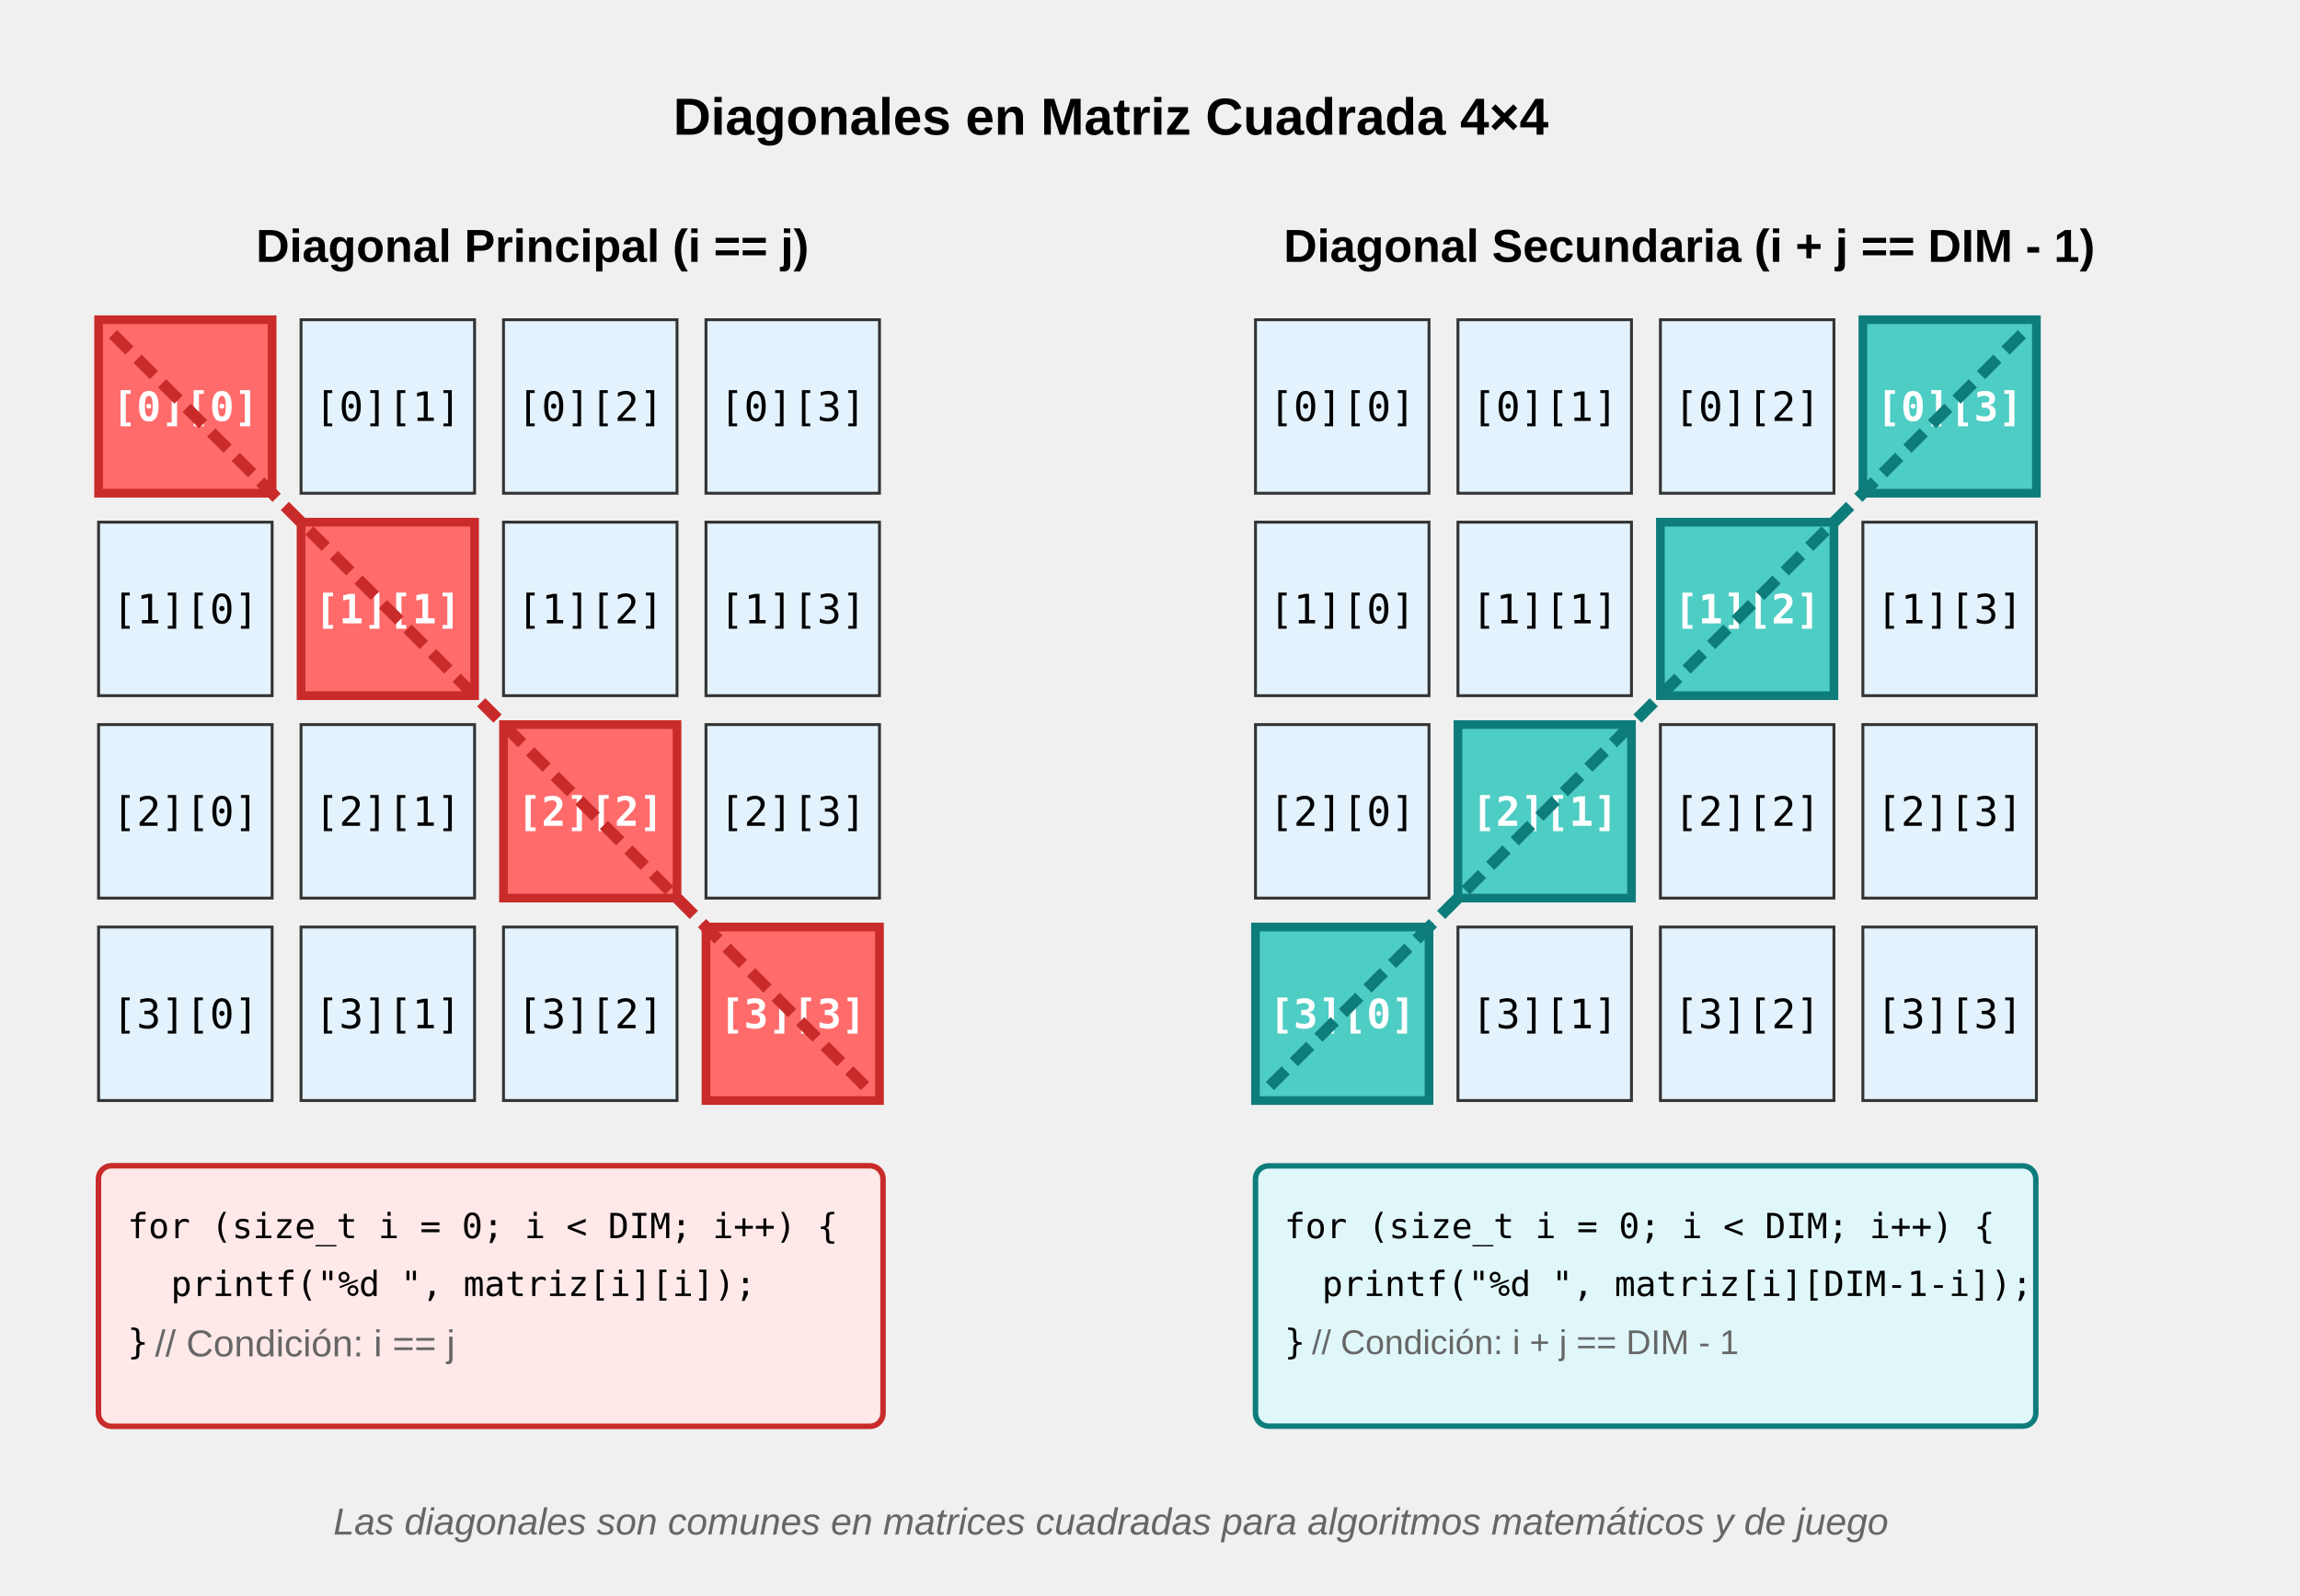
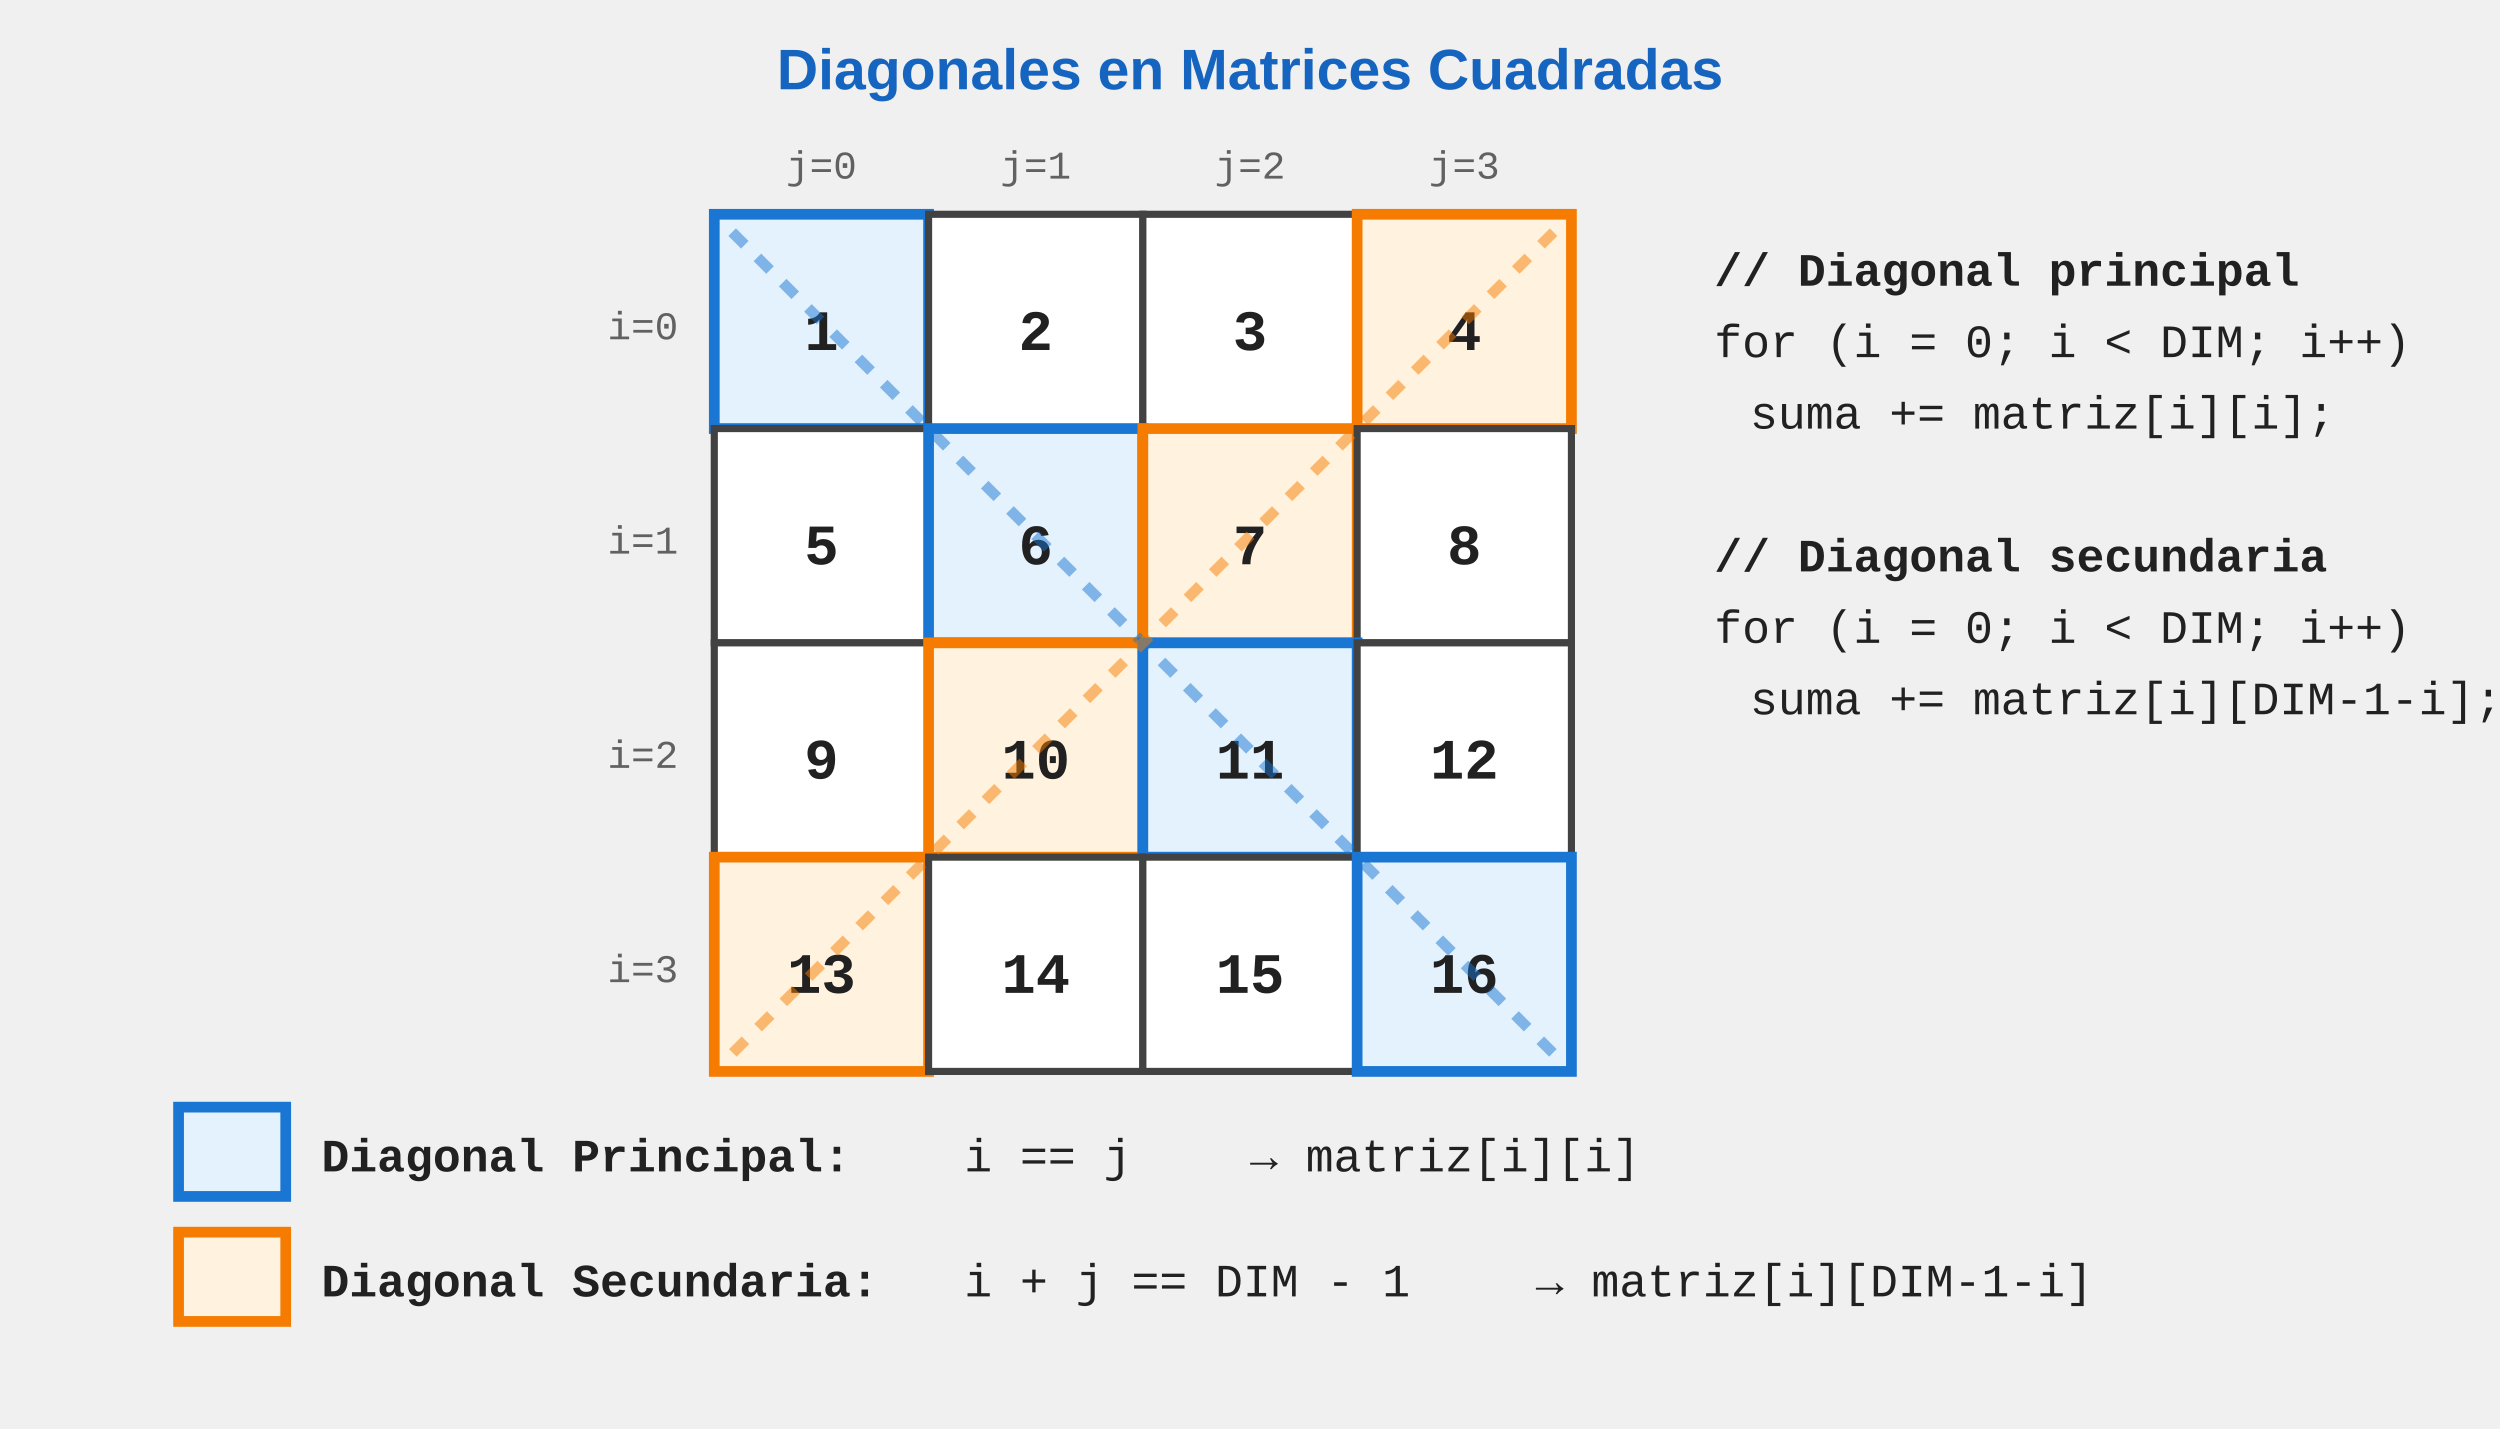
- <svg xmlns="http://www.w3.org/2000/svg" viewBox="0 0 795.229 551.725" version="1.1" id="svg44" width="795.229" height="551.725">
-   <defs id="defs44" />
-   <text x="384.087" y="46.559" font-family="Arial, sans-serif" font-size="18px" font-weight="bold" text-anchor="middle" id="text1">Diagonales en Matriz Cuadrada 4×4</text>
-   <text x="184.087" y="90.559" font-family="Arial, sans-serif" font-size="16px" font-weight="bold" text-anchor="middle" id="text2">Diagonal Principal (i == j)</text>
-   <g transform="translate(34.08671,110.5587)" id="g18">
-     <rect x="0" y="0" width="60" height="60" fill="#ff6b6b" stroke="#c92a2a" stroke-width="3" id="rect2" />
-     <text x="30" y="35" font-family="monospace" font-size="14px" text-anchor="middle" fill="#ffffff" font-weight="bold" id="text3">[0][0]</text>
-     <rect x="70" y="0" width="60" height="60" fill="#e3f2fd" stroke="#333333" stroke-width="1" id="rect3" />
-     <text x="100" y="35" font-family="monospace" font-size="14px" text-anchor="middle" id="text4">[0][1]</text>
-     <rect x="140" y="0" width="60" height="60" fill="#e3f2fd" stroke="#333333" stroke-width="1" id="rect4" />
-     <text x="170" y="35" font-family="monospace" font-size="14px" text-anchor="middle" id="text5">[0][2]</text>
-     <rect x="210" y="0" width="60" height="60" fill="#e3f2fd" stroke="#333333" stroke-width="1" id="rect5" />
-     <text x="240" y="35" font-family="monospace" font-size="14px" text-anchor="middle" id="text6">[0][3]</text>
-     <rect x="0" y="70" width="60" height="60" fill="#e3f2fd" stroke="#333333" stroke-width="1" id="rect6" />
-     <text x="30" y="105" font-family="monospace" font-size="14px" text-anchor="middle" id="text7">[1][0]</text>
-     <rect x="70" y="70" width="60" height="60" fill="#ff6b6b" stroke="#c92a2a" stroke-width="3" id="rect7" />
-     <text x="100" y="105" font-family="monospace" font-size="14px" text-anchor="middle" fill="#ffffff" font-weight="bold" id="text8">[1][1]</text>
-     <rect x="140" y="70" width="60" height="60" fill="#e3f2fd" stroke="#333333" stroke-width="1" id="rect8" />
-     <text x="170" y="105" font-family="monospace" font-size="14px" text-anchor="middle" id="text9">[1][2]</text>
-     <rect x="210" y="70" width="60" height="60" fill="#e3f2fd" stroke="#333333" stroke-width="1" id="rect9" />
-     <text x="240" y="105" font-family="monospace" font-size="14px" text-anchor="middle" id="text10">[1][3]</text>
-     <rect x="0" y="140" width="60" height="60" fill="#e3f2fd" stroke="#333333" stroke-width="1" id="rect10" />
-     <text x="30" y="175" font-family="monospace" font-size="14px" text-anchor="middle" id="text11">[2][0]</text>
-     <rect x="70" y="140" width="60" height="60" fill="#e3f2fd" stroke="#333333" stroke-width="1" id="rect11" />
-     <text x="100" y="175" font-family="monospace" font-size="14px" text-anchor="middle" id="text12">[2][1]</text>
-     <rect x="140" y="140" width="60" height="60" fill="#ff6b6b" stroke="#c92a2a" stroke-width="3" id="rect12" />
-     <text x="170" y="175" font-family="monospace" font-size="14px" text-anchor="middle" fill="#ffffff" font-weight="bold" id="text13">[2][2]</text>
-     <rect x="210" y="140" width="60" height="60" fill="#e3f2fd" stroke="#333333" stroke-width="1" id="rect13" />
-     <text x="240" y="175" font-family="monospace" font-size="14px" text-anchor="middle" id="text14">[2][3]</text>
-     <rect x="0" y="210" width="60" height="60" fill="#e3f2fd" stroke="#333333" stroke-width="1" id="rect14" />
-     <text x="30" y="245" font-family="monospace" font-size="14px" text-anchor="middle" id="text15">[3][0]</text>
-     <rect x="70" y="210" width="60" height="60" fill="#e3f2fd" stroke="#333333" stroke-width="1" id="rect15" />
-     <text x="100" y="245" font-family="monospace" font-size="14px" text-anchor="middle" id="text16">[3][1]</text>
-     <rect x="140" y="210" width="60" height="60" fill="#e3f2fd" stroke="#333333" stroke-width="1" id="rect16" />
-     <text x="170" y="245" font-family="monospace" font-size="14px" text-anchor="middle" id="text17">[3][2]</text>
-     <rect x="210" y="210" width="60" height="60" fill="#ff6b6b" stroke="#c92a2a" stroke-width="3" id="rect17" />
-     <text x="240" y="245" font-family="monospace" font-size="14px" text-anchor="middle" fill="#ffffff" font-weight="bold" id="text18">[3][3]</text>
-     <line x1="5" y1="5" x2="265" y2="265" stroke="#c92a2a" stroke-width="4" stroke-dasharray="8, 4" id="line18" />
+ <svg xmlns="http://www.w3.org/2000/svg" viewBox="0 0 700 400">
+   <defs>
+     <style>
+       .grid-cell { fill: #ffffff; stroke: #424242; stroke-width: 2; }
+       .cell-principal { fill: #e3f2fd; stroke: #1976d2; stroke-width: 3; }
+       .cell-secundaria { fill: #fff3e0; stroke: #f57c00; stroke-width: 3; }
+       .text-label { font-family: 'Courier New', monospace; font-size: 16px; fill: #212121; font-weight: bold; }
+       .text-index { font-family: 'Courier New', monospace; font-size: 11px; fill: #616161; }
+       .title { font-family: Arial, sans-serif; font-size: 16px; font-weight: bold; fill: #1565c0; }
+       .formula { font-family: 'Courier New', monospace; font-size: 13px; fill: #212121; }
+     </style>
+   </defs>
+   <text x="350" y="25" text-anchor="middle" class="title">Diagonales en Matrices Cuadradas</text>
+   <g transform="translate(200, 60)">
+     <text x="30" y="-10" text-anchor="middle" class="text-index">j=0</text>
+     <text x="90" y="-10" text-anchor="middle" class="text-index">j=1</text>
+     <text x="150" y="-10" text-anchor="middle" class="text-index">j=2</text>
+     <text x="210" y="-10" text-anchor="middle" class="text-index">j=3</text>
+     <text x="-20" y="35" text-anchor="middle" class="text-index">i=0</text>
+     <text x="-20" y="95" text-anchor="middle" class="text-index">i=1</text>
+     <text x="-20" y="155" text-anchor="middle" class="text-index">i=2</text>
+     <text x="-20" y="215" text-anchor="middle" class="text-index">i=3</text>
+     <rect x="0" y="0" width="60" height="60" class="cell-principal" />
+     <text x="30" y="38" text-anchor="middle" class="text-label" fill="#1976d2">1</text>
+     <rect x="60" y="0" width="60" height="60" class="grid-cell" />
+     <text x="90" y="38" text-anchor="middle" class="text-label">2</text>
+     <rect x="120" y="0" width="60" height="60" class="grid-cell" />
+     <text x="150" y="38" text-anchor="middle" class="text-label">3</text>
+     <rect x="180" y="0" width="60" height="60" class="cell-secundaria" />
+     <text x="210" y="38" text-anchor="middle" class="text-label" fill="#f57c00">4</text>
+     <rect x="0" y="60" width="60" height="60" class="grid-cell" />
+     <text x="30" y="98" text-anchor="middle" class="text-label">5</text>
+     <rect x="60" y="60" width="60" height="60" class="cell-principal" />
+     <text x="90" y="98" text-anchor="middle" class="text-label" fill="#1976d2">6</text>
+     <rect x="120" y="60" width="60" height="60" class="cell-secundaria" />
+     <text x="150" y="98" text-anchor="middle" class="text-label" fill="#f57c00">7</text>
+     <rect x="180" y="60" width="60" height="60" class="grid-cell" />
+     <text x="210" y="98" text-anchor="middle" class="text-label">8</text>
+     <rect x="0" y="120" width="60" height="60" class="grid-cell" />
+     <text x="30" y="158" text-anchor="middle" class="text-label">9</text>
+     <rect x="60" y="120" width="60" height="60" class="cell-secundaria" />
+     <text x="90" y="158" text-anchor="middle" class="text-label" fill="#f57c00">10</text>
+     <rect x="120" y="120" width="60" height="60" class="cell-principal" />
+     <text x="150" y="158" text-anchor="middle" class="text-label" fill="#1976d2">11</text>
+     <rect x="180" y="120" width="60" height="60" class="grid-cell" />
+     <text x="210" y="158" text-anchor="middle" class="text-label">12</text>
+     <rect x="0" y="180" width="60" height="60" class="cell-secundaria" />
+     <text x="30" y="218" text-anchor="middle" class="text-label" fill="#f57c00">13</text>
+     <rect x="60" y="180" width="60" height="60" class="grid-cell" />
+     <text x="90" y="218" text-anchor="middle" class="text-label">14</text>
+     <rect x="120" y="180" width="60" height="60" class="grid-cell" />
+     <text x="150" y="218" text-anchor="middle" class="text-label">15</text>
+     <rect x="180" y="180" width="60" height="60" class="cell-principal" />
+     <text x="210" y="218" text-anchor="middle" class="text-label" fill="#1976d2">16</text>
+     <line x1="5" y1="5" x2="235" y2="235" stroke="#1976d2" stroke-width="3" stroke-dasharray="5,5" opacity="0.5" />
+     <line x1="235" y1="5" x2="5" y2="235" stroke="#f57c00" stroke-width="3" stroke-dasharray="5,5" opacity="0.5" />
  </g>
-   <rect x="34.038" y="403.108" width="271.273" height="90.097" fill="#ffe8e8" stroke="#c92a2a" stroke-width="1.903" rx="4.521" id="rect18" />
-   <text x="44.087" y="428.157" font-family="monospace" font-size="12px" id="text19">for (size_t i = 0; i &lt; DIM; i++) {</text>
-   <text x="59.087" y="448.157" font-family="monospace" font-size="12px" id="text20">printf("%d ", matriz[i][i]);</text>
-   <text x="44.087" y="468.157" font-family="monospace" font-size="12px" id="text21">}</text>
-   <text x="53.607" y="469.024" font-family="Arial, sans-serif" font-size="12.96px" fill="#666666" id="text22" style="stroke-width:1.178">// Condición: i == j</text>
-   <text x="584.087" y="90.559" font-family="Arial, sans-serif" font-size="16px" font-weight="bold" text-anchor="middle" id="text23">Diagonal Secundaria (i + j == DIM - 1)</text>
-   <g transform="translate(434.0867,110.5587)" id="g39">
-     <rect x="0" y="0" width="60" height="60" fill="#e3f2fd" stroke="#333333" stroke-width="1" id="rect23" />
-     <text x="30" y="35" font-family="monospace" font-size="14px" text-anchor="middle" id="text24">[0][0]</text>
-     <rect x="70" y="0" width="60" height="60" fill="#e3f2fd" stroke="#333333" stroke-width="1" id="rect24" />
-     <text x="100" y="35" font-family="monospace" font-size="14px" text-anchor="middle" id="text25">[0][1]</text>
-     <rect x="140" y="0" width="60" height="60" fill="#e3f2fd" stroke="#333333" stroke-width="1" id="rect25" />
-     <text x="170" y="35" font-family="monospace" font-size="14px" text-anchor="middle" id="text26">[0][2]</text>
-     <rect x="210" y="0" width="60" height="60" fill="#4ecdc4" stroke="#0e7c7b" stroke-width="3" id="rect26" />
-     <text x="240" y="35" font-family="monospace" font-size="14px" text-anchor="middle" fill="#ffffff" font-weight="bold" id="text27">[0][3]</text>
-     <rect x="0" y="70" width="60" height="60" fill="#e3f2fd" stroke="#333333" stroke-width="1" id="rect27" />
-     <text x="30" y="105" font-family="monospace" font-size="14px" text-anchor="middle" id="text28">[1][0]</text>
-     <rect x="70" y="70" width="60" height="60" fill="#e3f2fd" stroke="#333333" stroke-width="1" id="rect28" />
-     <text x="100" y="105" font-family="monospace" font-size="14px" text-anchor="middle" id="text29">[1][1]</text>
-     <rect x="140" y="70" width="60" height="60" fill="#4ecdc4" stroke="#0e7c7b" stroke-width="3" id="rect29" />
-     <text x="170" y="105" font-family="monospace" font-size="14px" text-anchor="middle" fill="#ffffff" font-weight="bold" id="text30">[1][2]</text>
-     <rect x="210" y="70" width="60" height="60" fill="#e3f2fd" stroke="#333333" stroke-width="1" id="rect30" />
-     <text x="240" y="105" font-family="monospace" font-size="14px" text-anchor="middle" id="text31">[1][3]</text>
-     <rect x="0" y="140" width="60" height="60" fill="#e3f2fd" stroke="#333333" stroke-width="1" id="rect31" />
-     <text x="30" y="175" font-family="monospace" font-size="14px" text-anchor="middle" id="text32">[2][0]</text>
-     <rect x="70" y="140" width="60" height="60" fill="#4ecdc4" stroke="#0e7c7b" stroke-width="3" id="rect32" />
-     <text x="100" y="175" font-family="monospace" font-size="14px" text-anchor="middle" fill="#ffffff" font-weight="bold" id="text33">[2][1]</text>
-     <rect x="140" y="140" width="60" height="60" fill="#e3f2fd" stroke="#333333" stroke-width="1" id="rect33" />
-     <text x="170" y="175" font-family="monospace" font-size="14px" text-anchor="middle" id="text34">[2][2]</text>
-     <rect x="210" y="140" width="60" height="60" fill="#e3f2fd" stroke="#333333" stroke-width="1" id="rect34" />
-     <text x="240" y="175" font-family="monospace" font-size="14px" text-anchor="middle" id="text35">[2][3]</text>
-     <rect x="0" y="210" width="60" height="60" fill="#4ecdc4" stroke="#0e7c7b" stroke-width="3" id="rect35" />
-     <text x="30" y="245" font-family="monospace" font-size="14px" text-anchor="middle" fill="#ffffff" font-weight="bold" id="text36">[3][0]</text>
-     <rect x="70" y="210" width="60" height="60" fill="#e3f2fd" stroke="#333333" stroke-width="1" id="rect36" />
-     <text x="100" y="245" font-family="monospace" font-size="14px" text-anchor="middle" id="text37">[3][1]</text>
-     <rect x="140" y="210" width="60" height="60" fill="#e3f2fd" stroke="#333333" stroke-width="1" id="rect37" />
-     <text x="170" y="245" font-family="monospace" font-size="14px" text-anchor="middle" id="text38">[3][2]</text>
-     <rect x="210" y="210" width="60" height="60" fill="#e3f2fd" stroke="#333333" stroke-width="1" id="rect38" />
-     <text x="240" y="245" font-family="monospace" font-size="14px" text-anchor="middle" id="text39">[3][3]</text>
-     <line x1="265" y1="5" x2="5" y2="265" stroke="#0e7c7b" stroke-width="4" stroke-dasharray="8, 4" id="line39" />
+   <g transform="translate(50, 310)">
+     <rect x="0" y="0" width="30" height="25" class="cell-principal" />
+     <text x="40" y="18" class="formula" fill="#1976d2" font-weight="bold">Diagonal Principal:</text>
+     <text x="220" y="18" class="formula">i == j</text>
+     <text x="300" y="18" class="formula" fill="#616161">→ matriz[i][i]</text>
+     <rect x="0" y="35" width="30" height="25" class="cell-secundaria" />
+     <text x="40" y="53" class="formula" fill="#f57c00" font-weight="bold">Diagonal Secundaria:</text>
+     <text x="220" y="53" class="formula">i + j == DIM - 1</text>
+     <text x="380" y="53" class="formula" fill="#616161">→ matriz[i][DIM-1-i]</text>
  </g>
-   <rect x="434.087" y="403.157" width="269.8" height="90" fill="#e0f7fa" stroke="#0e7c7b" stroke-width="1.897" rx="4.497" id="rect39" />
-   <text x="444.087" y="428.157" font-family="monospace" font-size="12px" id="text40">for (size_t i = 0; i &lt; DIM; i++) {</text>
-   <text x="457.087" y="448.157" font-family="monospace" font-size="12px" id="text41">printf("%d ", matriz[i][DIM-1-i]);</text>
-   <text x="444.087" y="468.157" font-family="monospace" font-size="12px" id="text42">}</text>
-   <text x="453.607" y="468.239" font-family="Arial, sans-serif" font-size="11.881px" fill="#666666" id="text43" style="stroke-width:1.08">// Condición: i + j == DIM - 1</text>
-   <text x="384.087" y="530.63" font-family="Arial, sans-serif" font-size="13px" text-anchor="middle" font-style="italic" fill="#666666" id="text44">Las diagonales son comunes en matrices cuadradas para algoritmos matemáticos y de juego</text>
+   <g transform="translate(480, 80)">
+     <text x="0" y="0" class="formula" fill="#1976d2" font-weight="bold">// Diagonal principal</text>
+     <text x="0" y="20" class="formula">for (i = 0; i &lt; DIM; i++)</text>
+     <text x="10" y="40" class="formula">suma += matriz[i][i];</text>
+     <text x="0" y="80" class="formula" fill="#f57c00" font-weight="bold">// Diagonal secundaria</text>
+     <text x="0" y="100" class="formula">for (i = 0; i &lt; DIM; i++)</text>
+     <text x="10" y="120" class="formula">suma += matriz[i][DIM-1-i];</text>
+   </g>
</svg>
